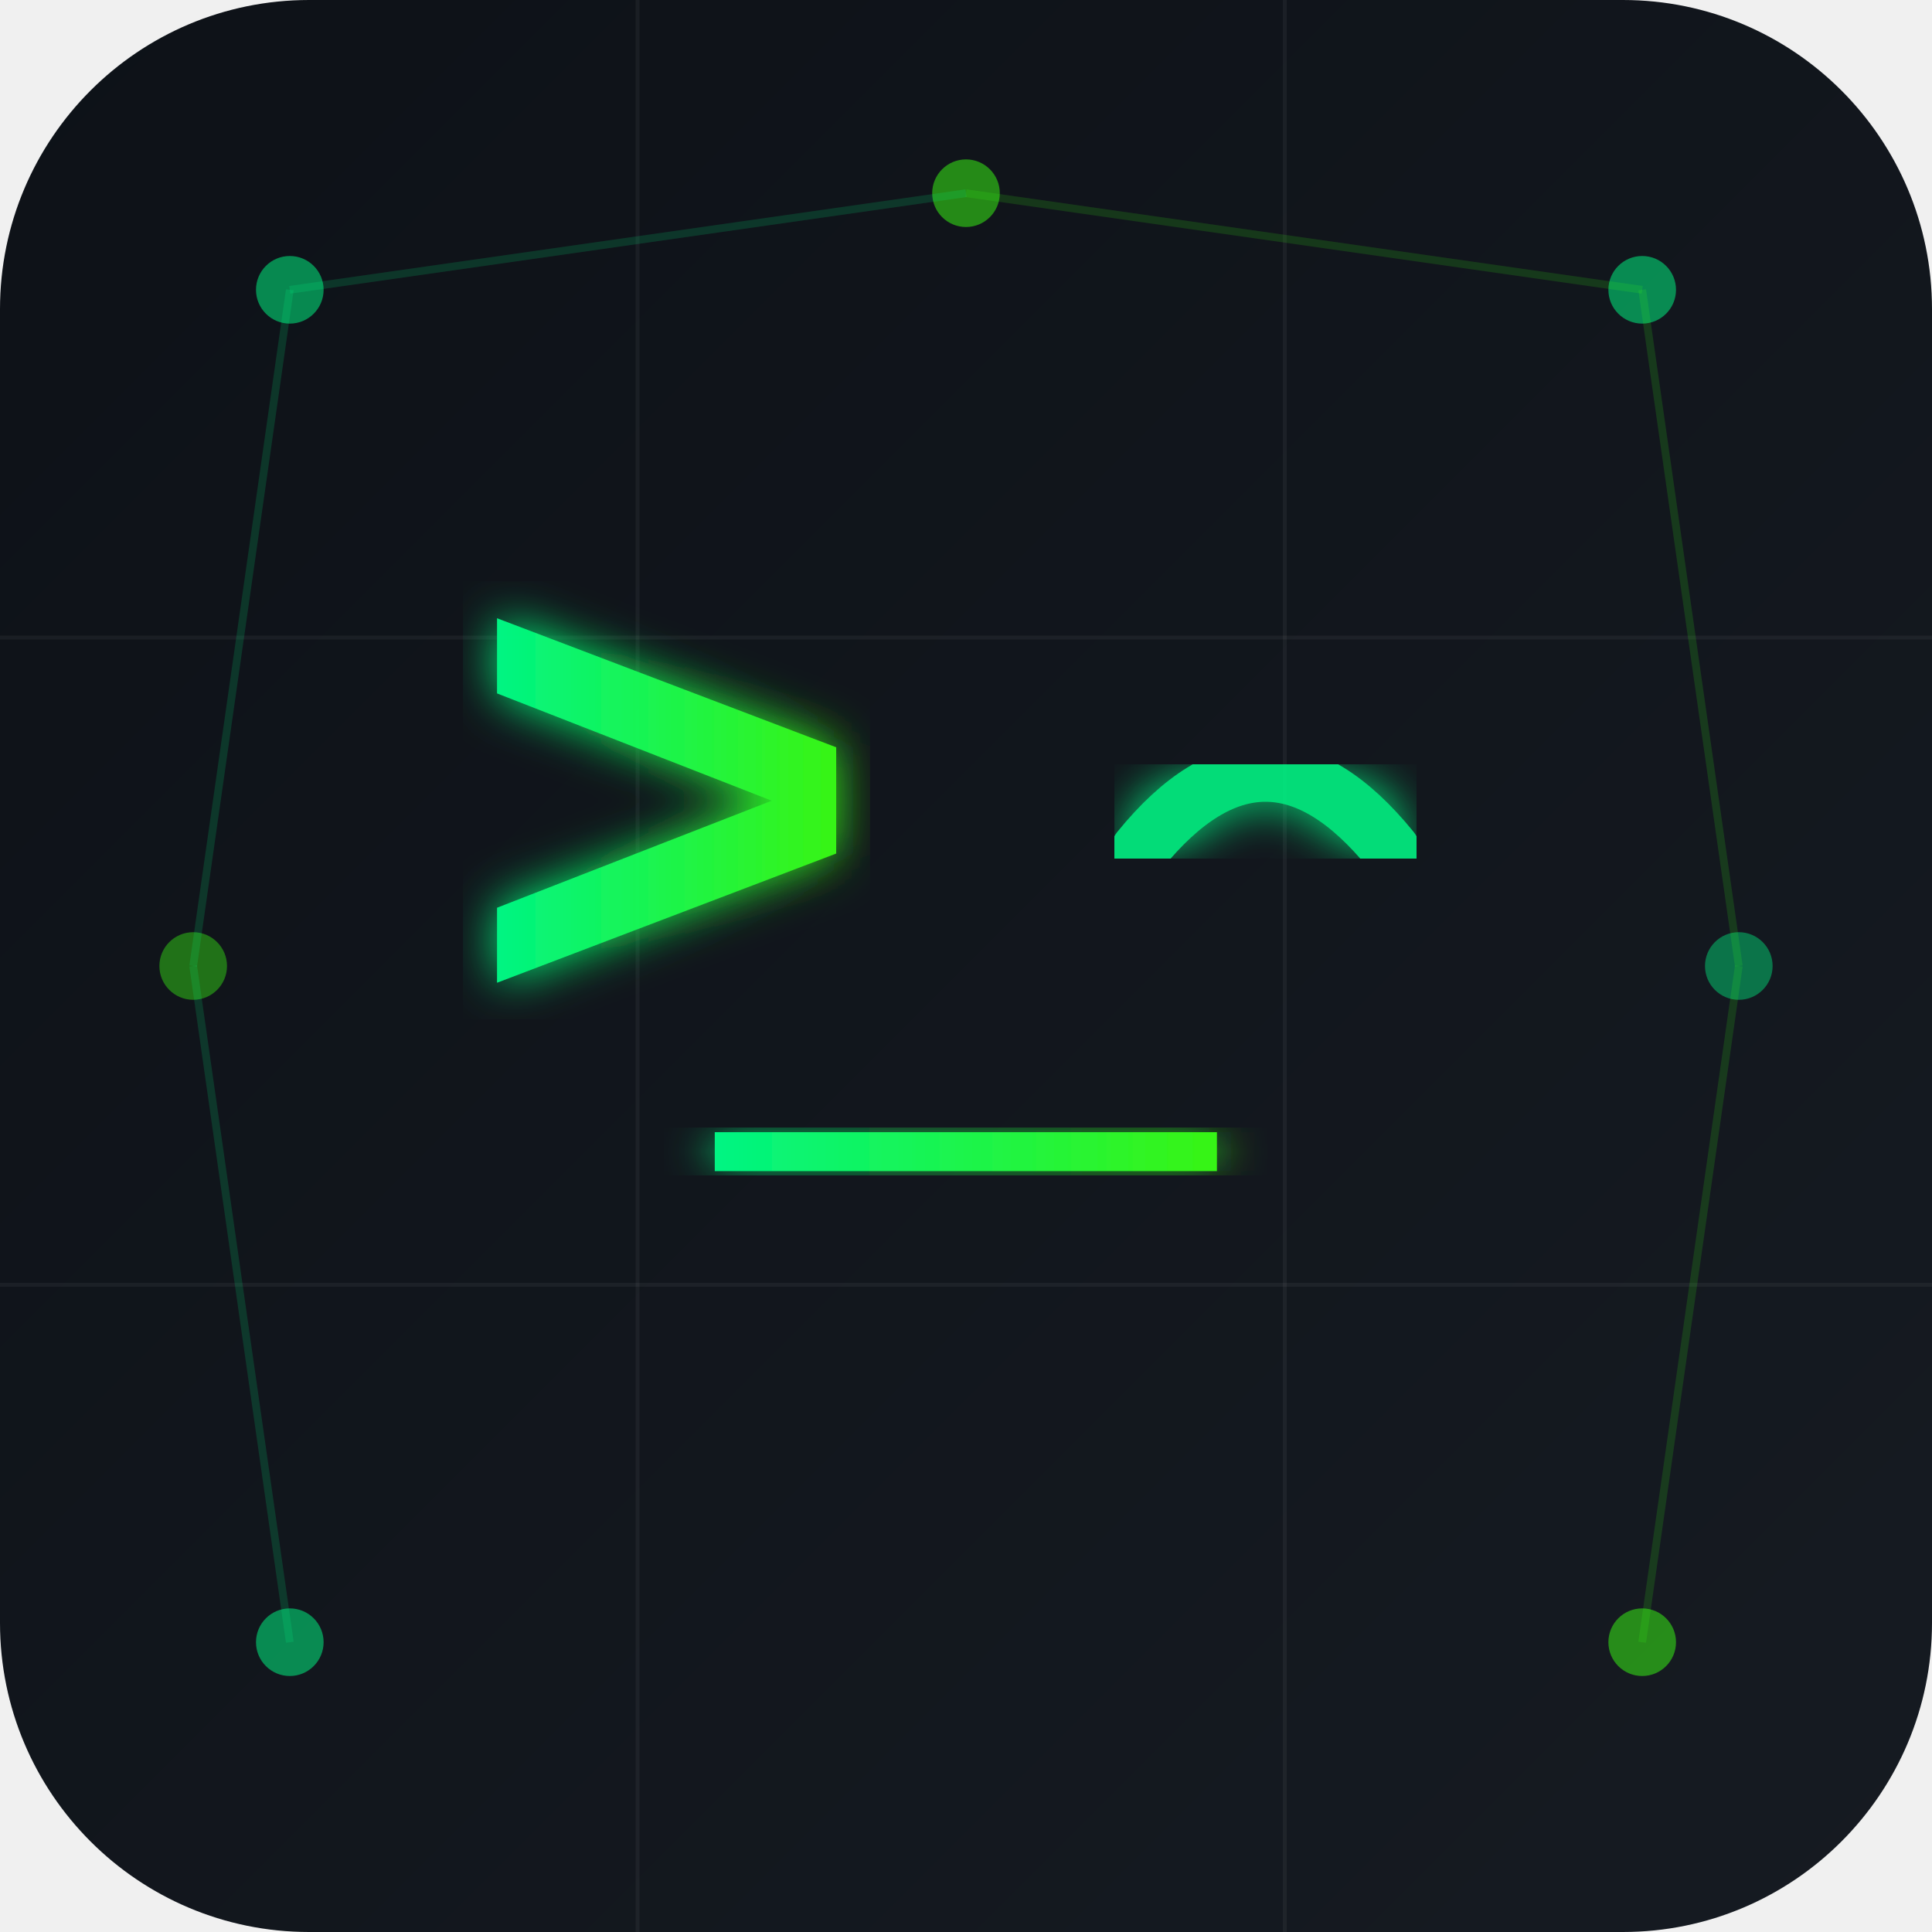
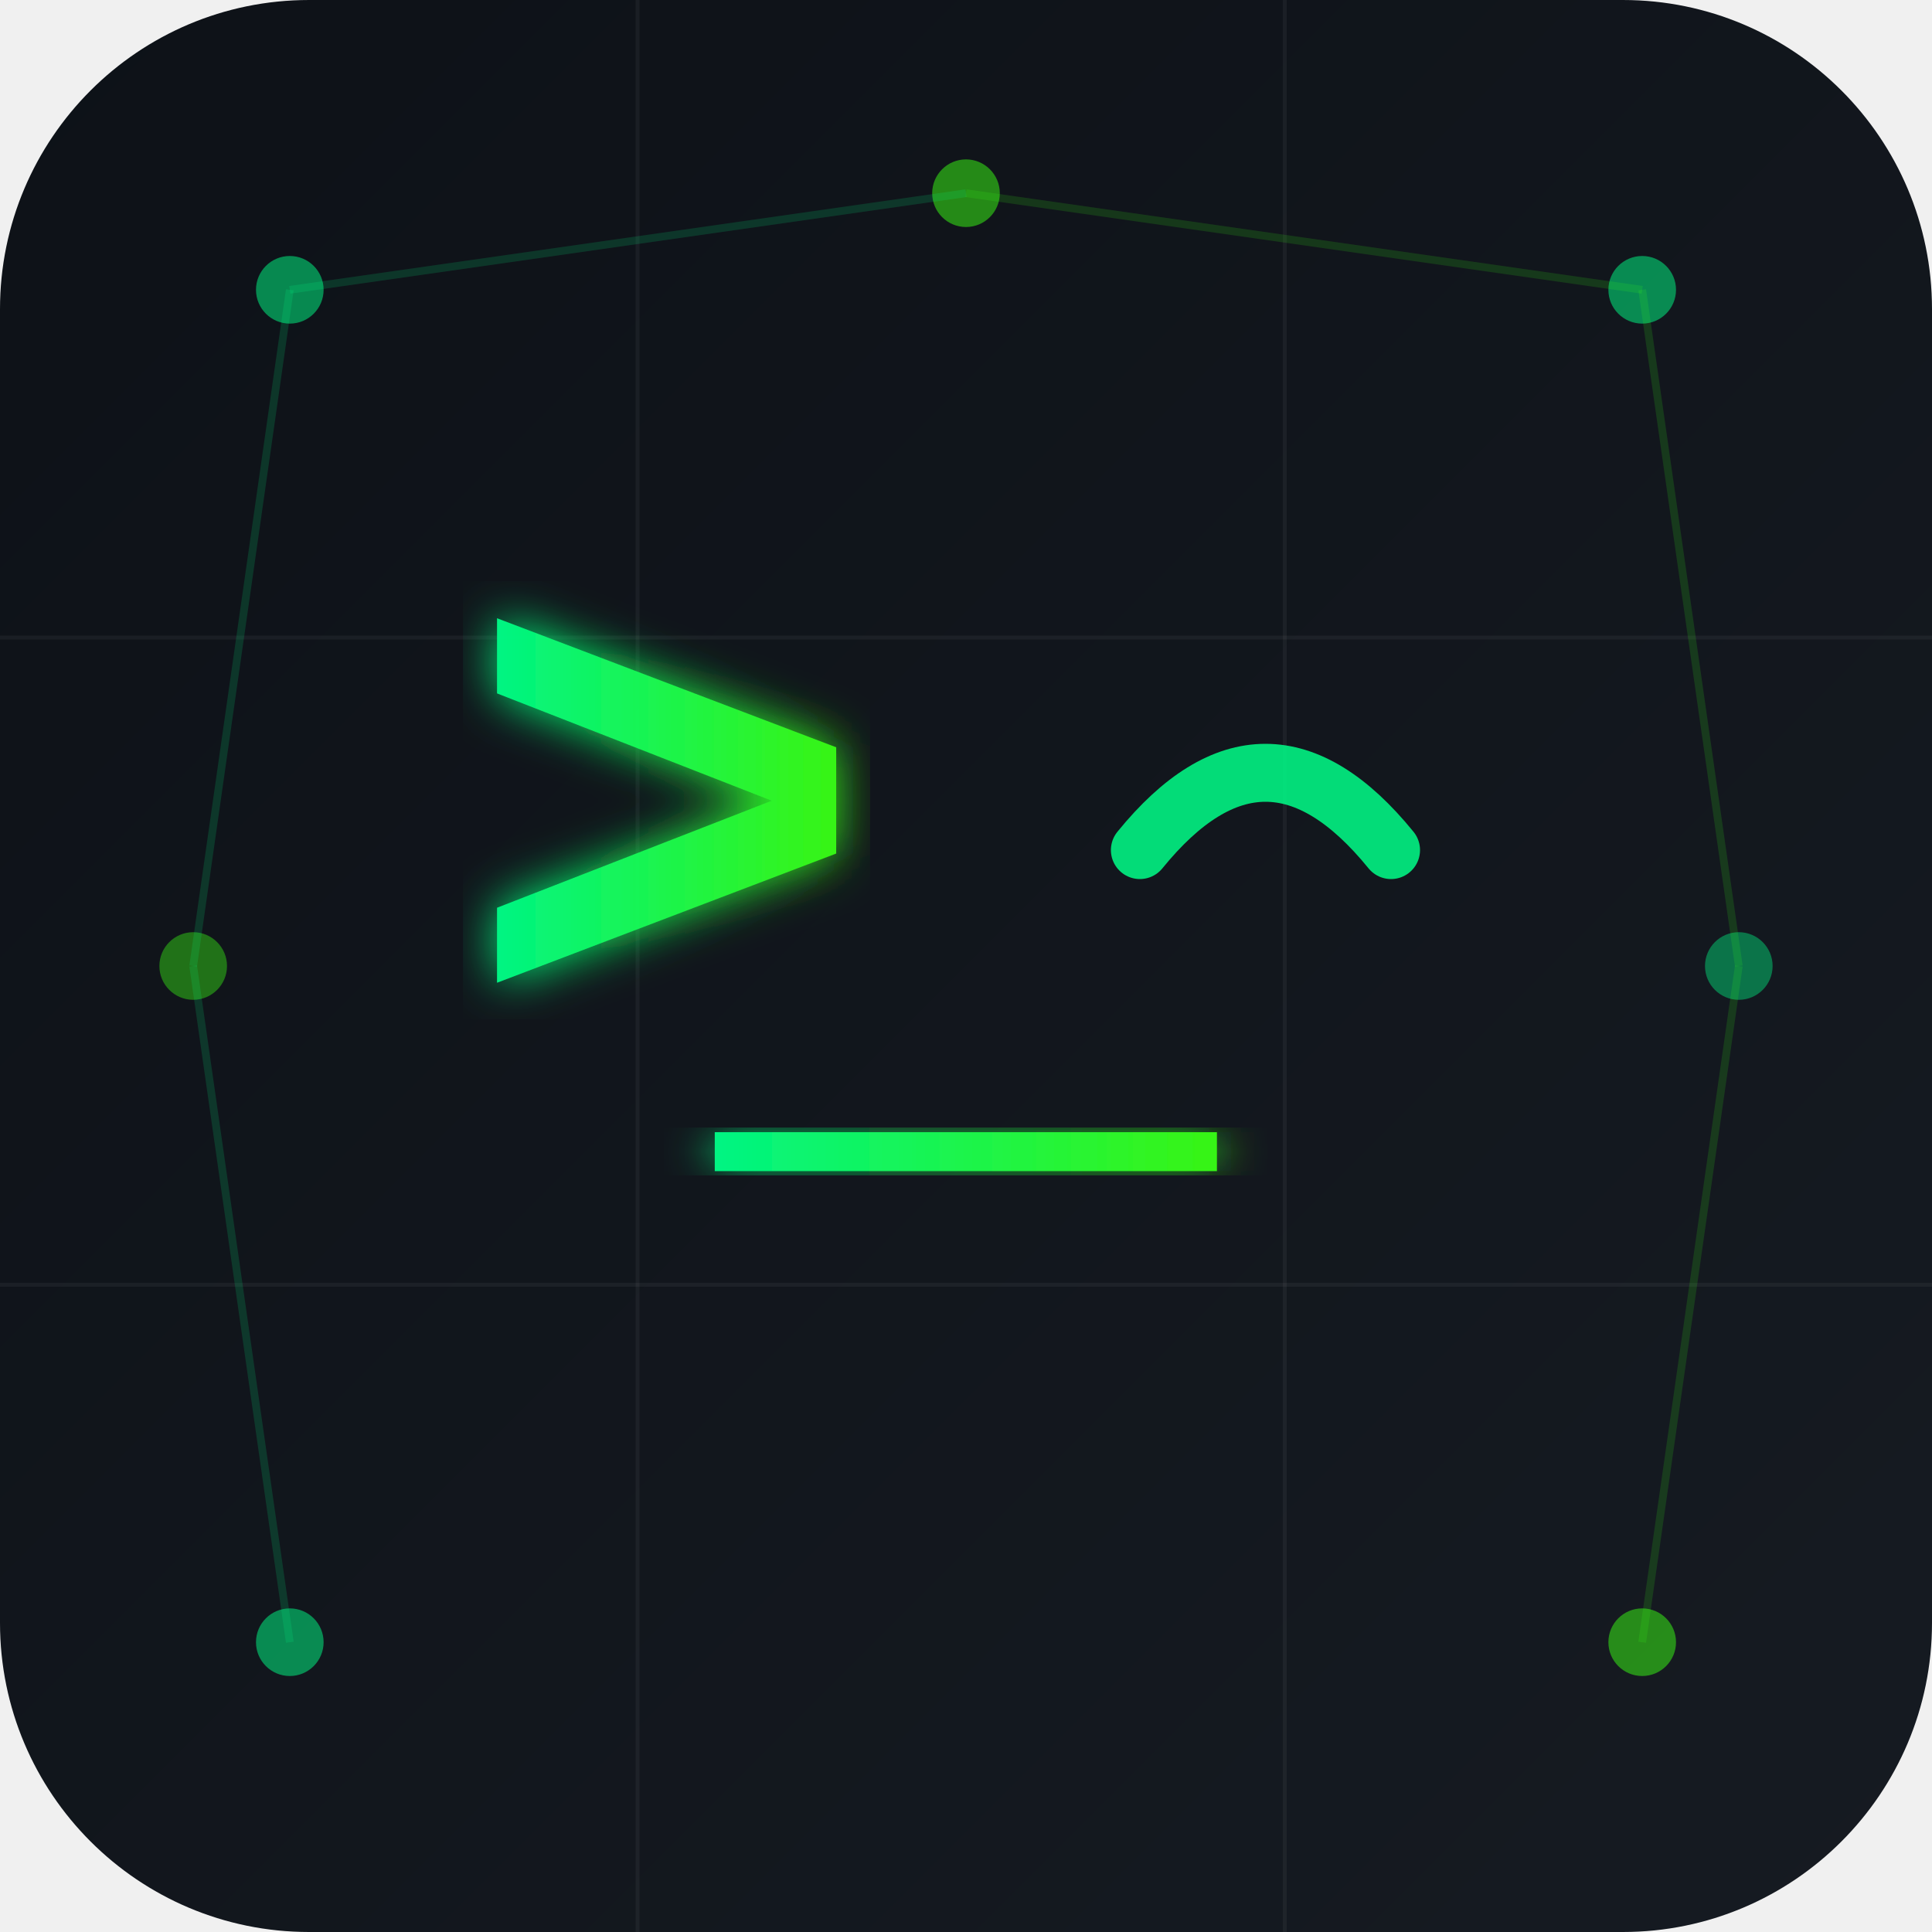
<svg xmlns="http://www.w3.org/2000/svg" viewBox="0 0 200 200" width="200" height="200">
  <defs>
    <linearGradient id="bg" x1="0%" y1="0%" x2="100%" y2="100%">
      <stop offset="0%" style="stop-color:#0d1117" />
      <stop offset="100%" style="stop-color:#161b22" />
    </linearGradient>
    <linearGradient id="prompt" x1="0%" y1="0%" x2="100%" y2="0%">
      <stop offset="0%" style="stop-color:#00ff88" />
      <stop offset="100%" style="stop-color:#39ff14" />
    </linearGradient>
    <filter id="glow">
      <feGaussianBlur stdDeviation="2.5" result="blur" />
      <feMerge>
        <feMergeNode in="blur" />
        <feMergeNode in="SourceGraphic" />
      </feMerge>
    </filter>
  </defs>
  <rect width="200" height="200" rx="32" fill="url(#bg)" />
  <line x1="0" y1="66" x2="200" y2="66" stroke="#ffffff" stroke-width="0.4" opacity="0.05" />
  <line x1="0" y1="133" x2="200" y2="133" stroke="#ffffff" stroke-width="0.4" opacity="0.05" />
  <line x1="66" y1="0" x2="66" y2="200" stroke="#ffffff" stroke-width="0.4" opacity="0.05" />
  <line x1="133" y1="0" x2="133" y2="200" stroke="#ffffff" stroke-width="0.4" opacity="0.05" />
  <circle cx="30" cy="30" r="3.5" fill="#00ff88" opacity="0.5" />
  <circle cx="100" cy="20" r="3.5" fill="#39ff14" opacity="0.5" />
  <circle cx="170" cy="30" r="3.5" fill="#00ff88" opacity="0.5" />
  <circle cx="170" cy="170" r="3.5" fill="#39ff14" opacity="0.5" />
  <circle cx="30" cy="170" r="3.5" fill="#00ff88" opacity="0.5" />
  <circle cx="20" cy="100" r="3.5" fill="#39ff14" opacity="0.4" />
  <circle cx="180" cy="100" r="3.5" fill="#00ff88" opacity="0.4" />
  <line x1="30" y1="30" x2="100" y2="20" stroke="#00ff88" stroke-width="0.8" opacity="0.15" />
  <line x1="100" y1="20" x2="170" y2="30" stroke="#39ff14" stroke-width="0.8" opacity="0.15" />
  <line x1="30" y1="30" x2="20" y2="100" stroke="#00ff88" stroke-width="0.8" opacity="0.15" />
  <line x1="170" y1="30" x2="180" y2="100" stroke="#39ff14" stroke-width="0.8" opacity="0.15" />
  <line x1="20" y1="100" x2="30" y2="170" stroke="#00ff88" stroke-width="0.8" opacity="0.15" />
  <line x1="180" y1="100" x2="170" y2="170" stroke="#39ff14" stroke-width="0.8" opacity="0.15" />
  <text x="100" y="112" text-anchor="middle" font-family="'SF Mono','Fira Code','Courier New',monospace" font-size="86" font-weight="700" fill="url(#prompt)" filter="url(#glow)" opacity="0.95">_</text>
-   <path d="M 118,88 Q 131,72 144,88" fill="none" stroke="#00ff88" stroke-width="6" stroke-linecap="round" filter="url(#glow)" opacity="0.85" />
+   <path d="M 118,88 Q 131,72 144,88" fill="none" stroke="#00ff88" stroke-width="6" stroke-linecap="round" opacity="0.85" />
  <text x="48" y="106" text-anchor="start" font-family="'SF Mono','Fira Code','Courier New',monospace" font-size="70" font-weight="700" fill="url(#prompt)" filter="url(#glow)" opacity="0.95">&gt;</text>
</svg>
